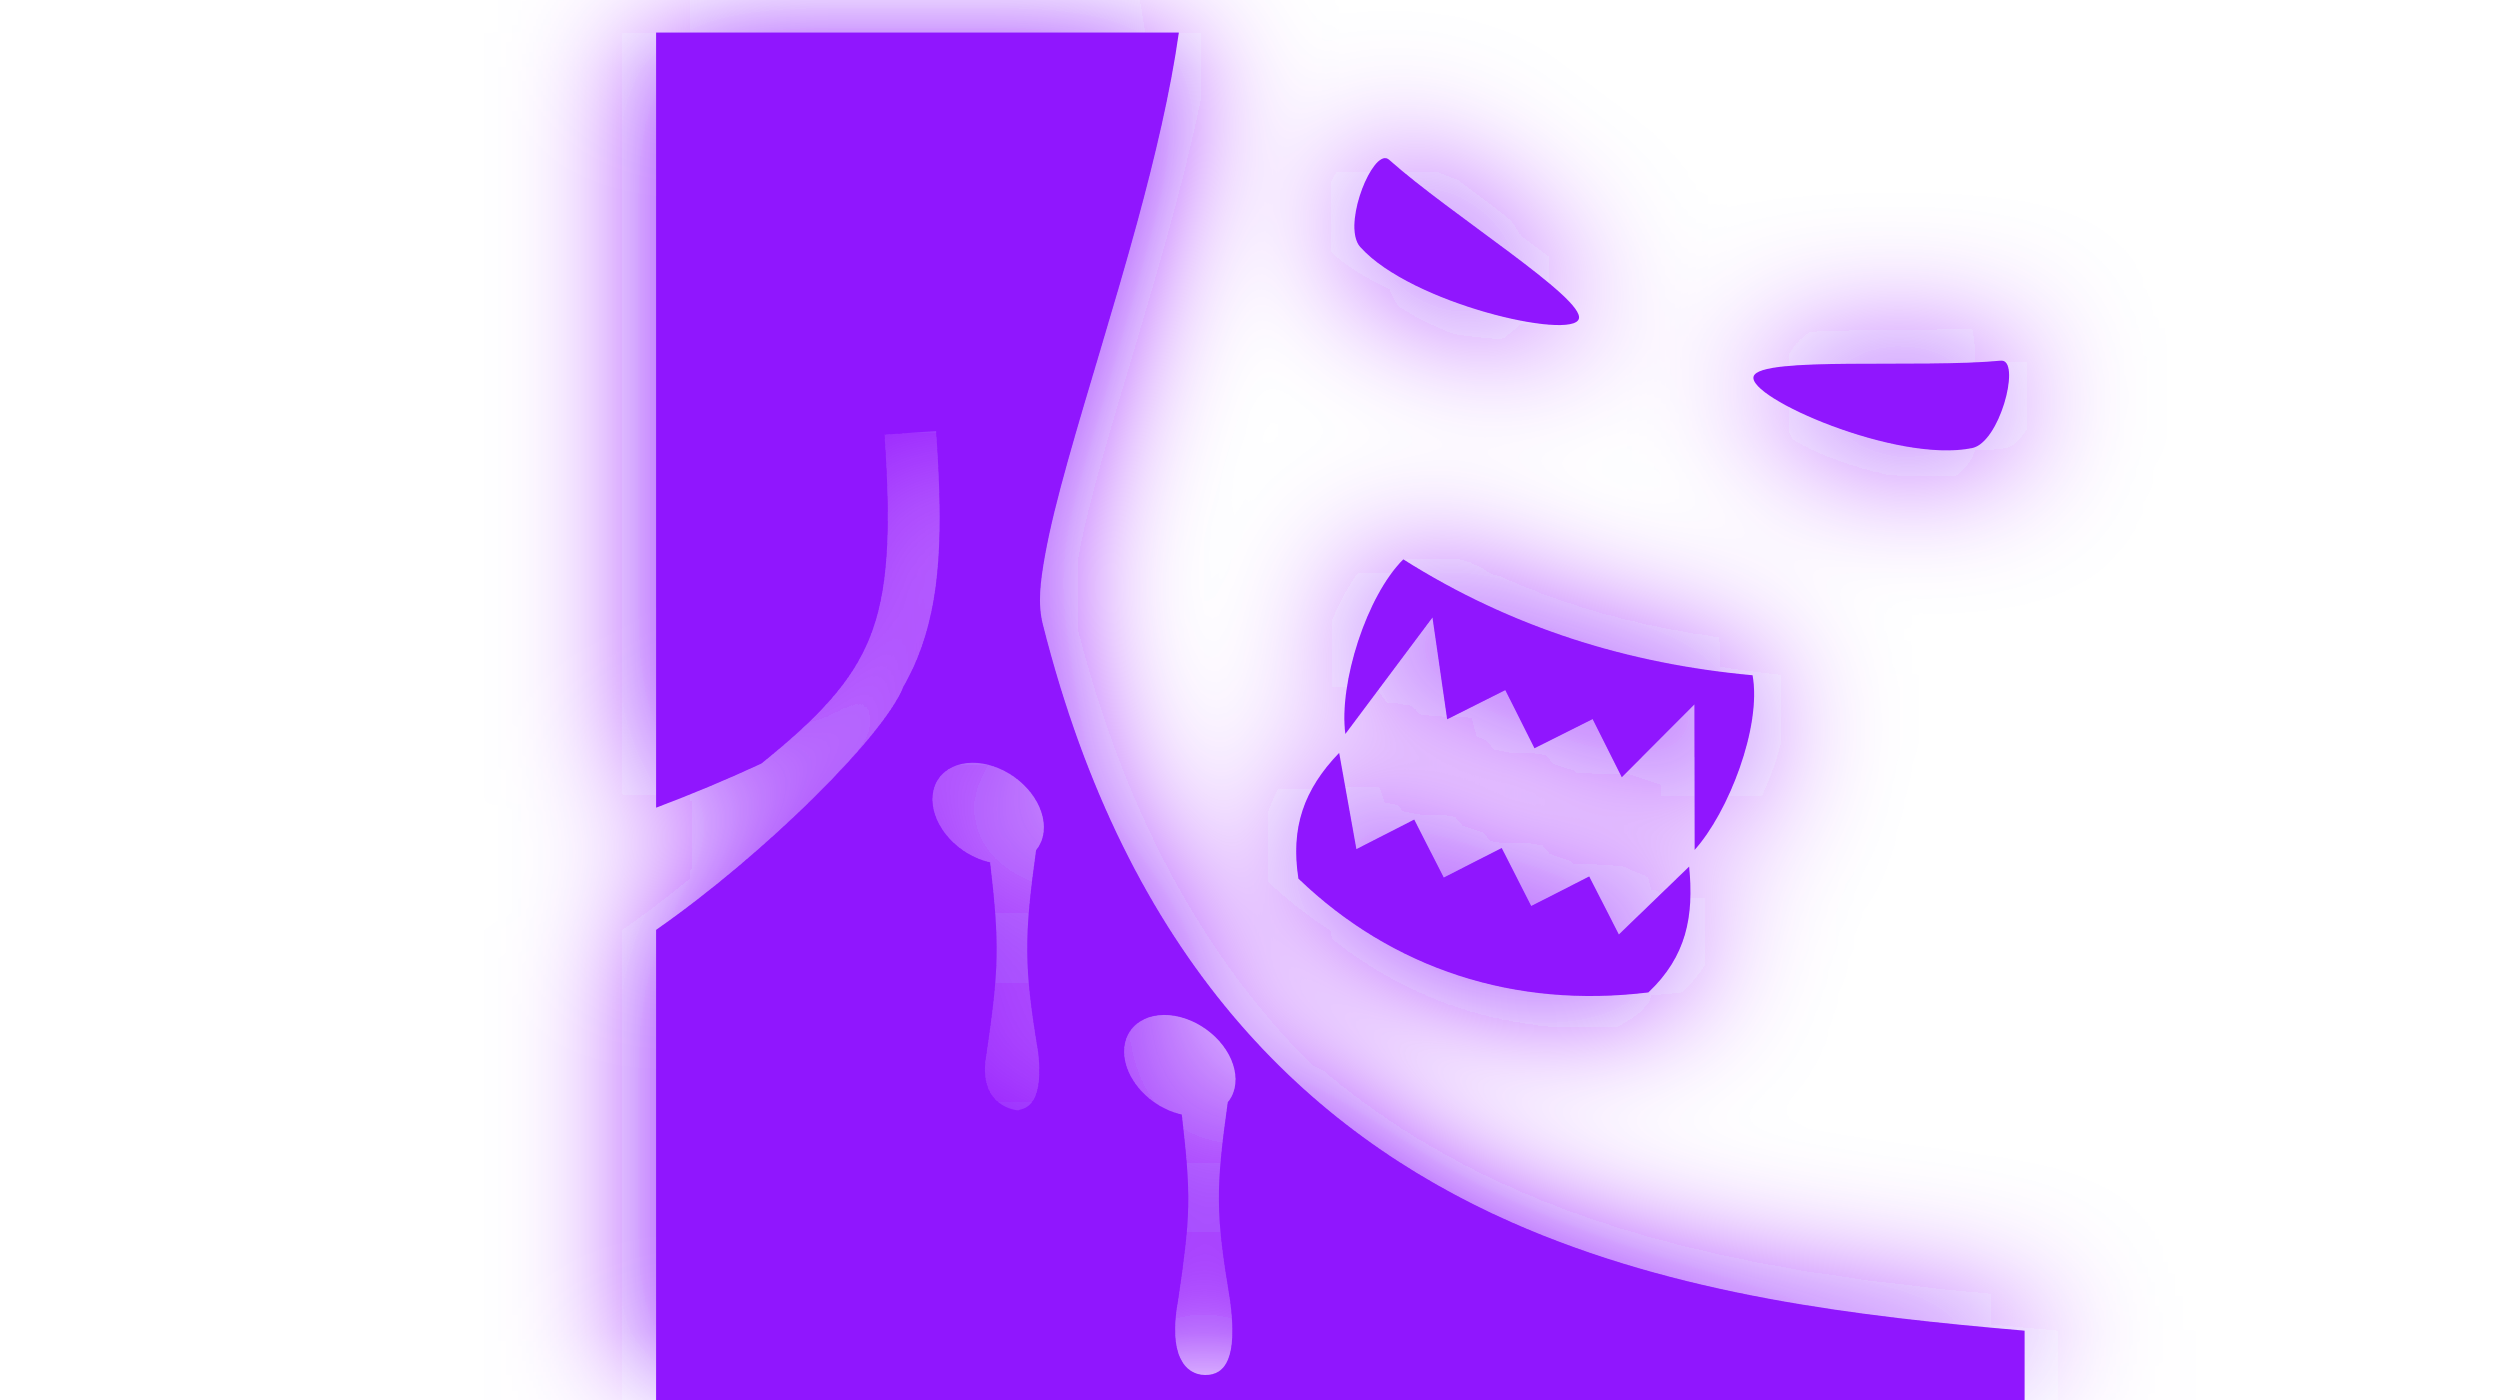
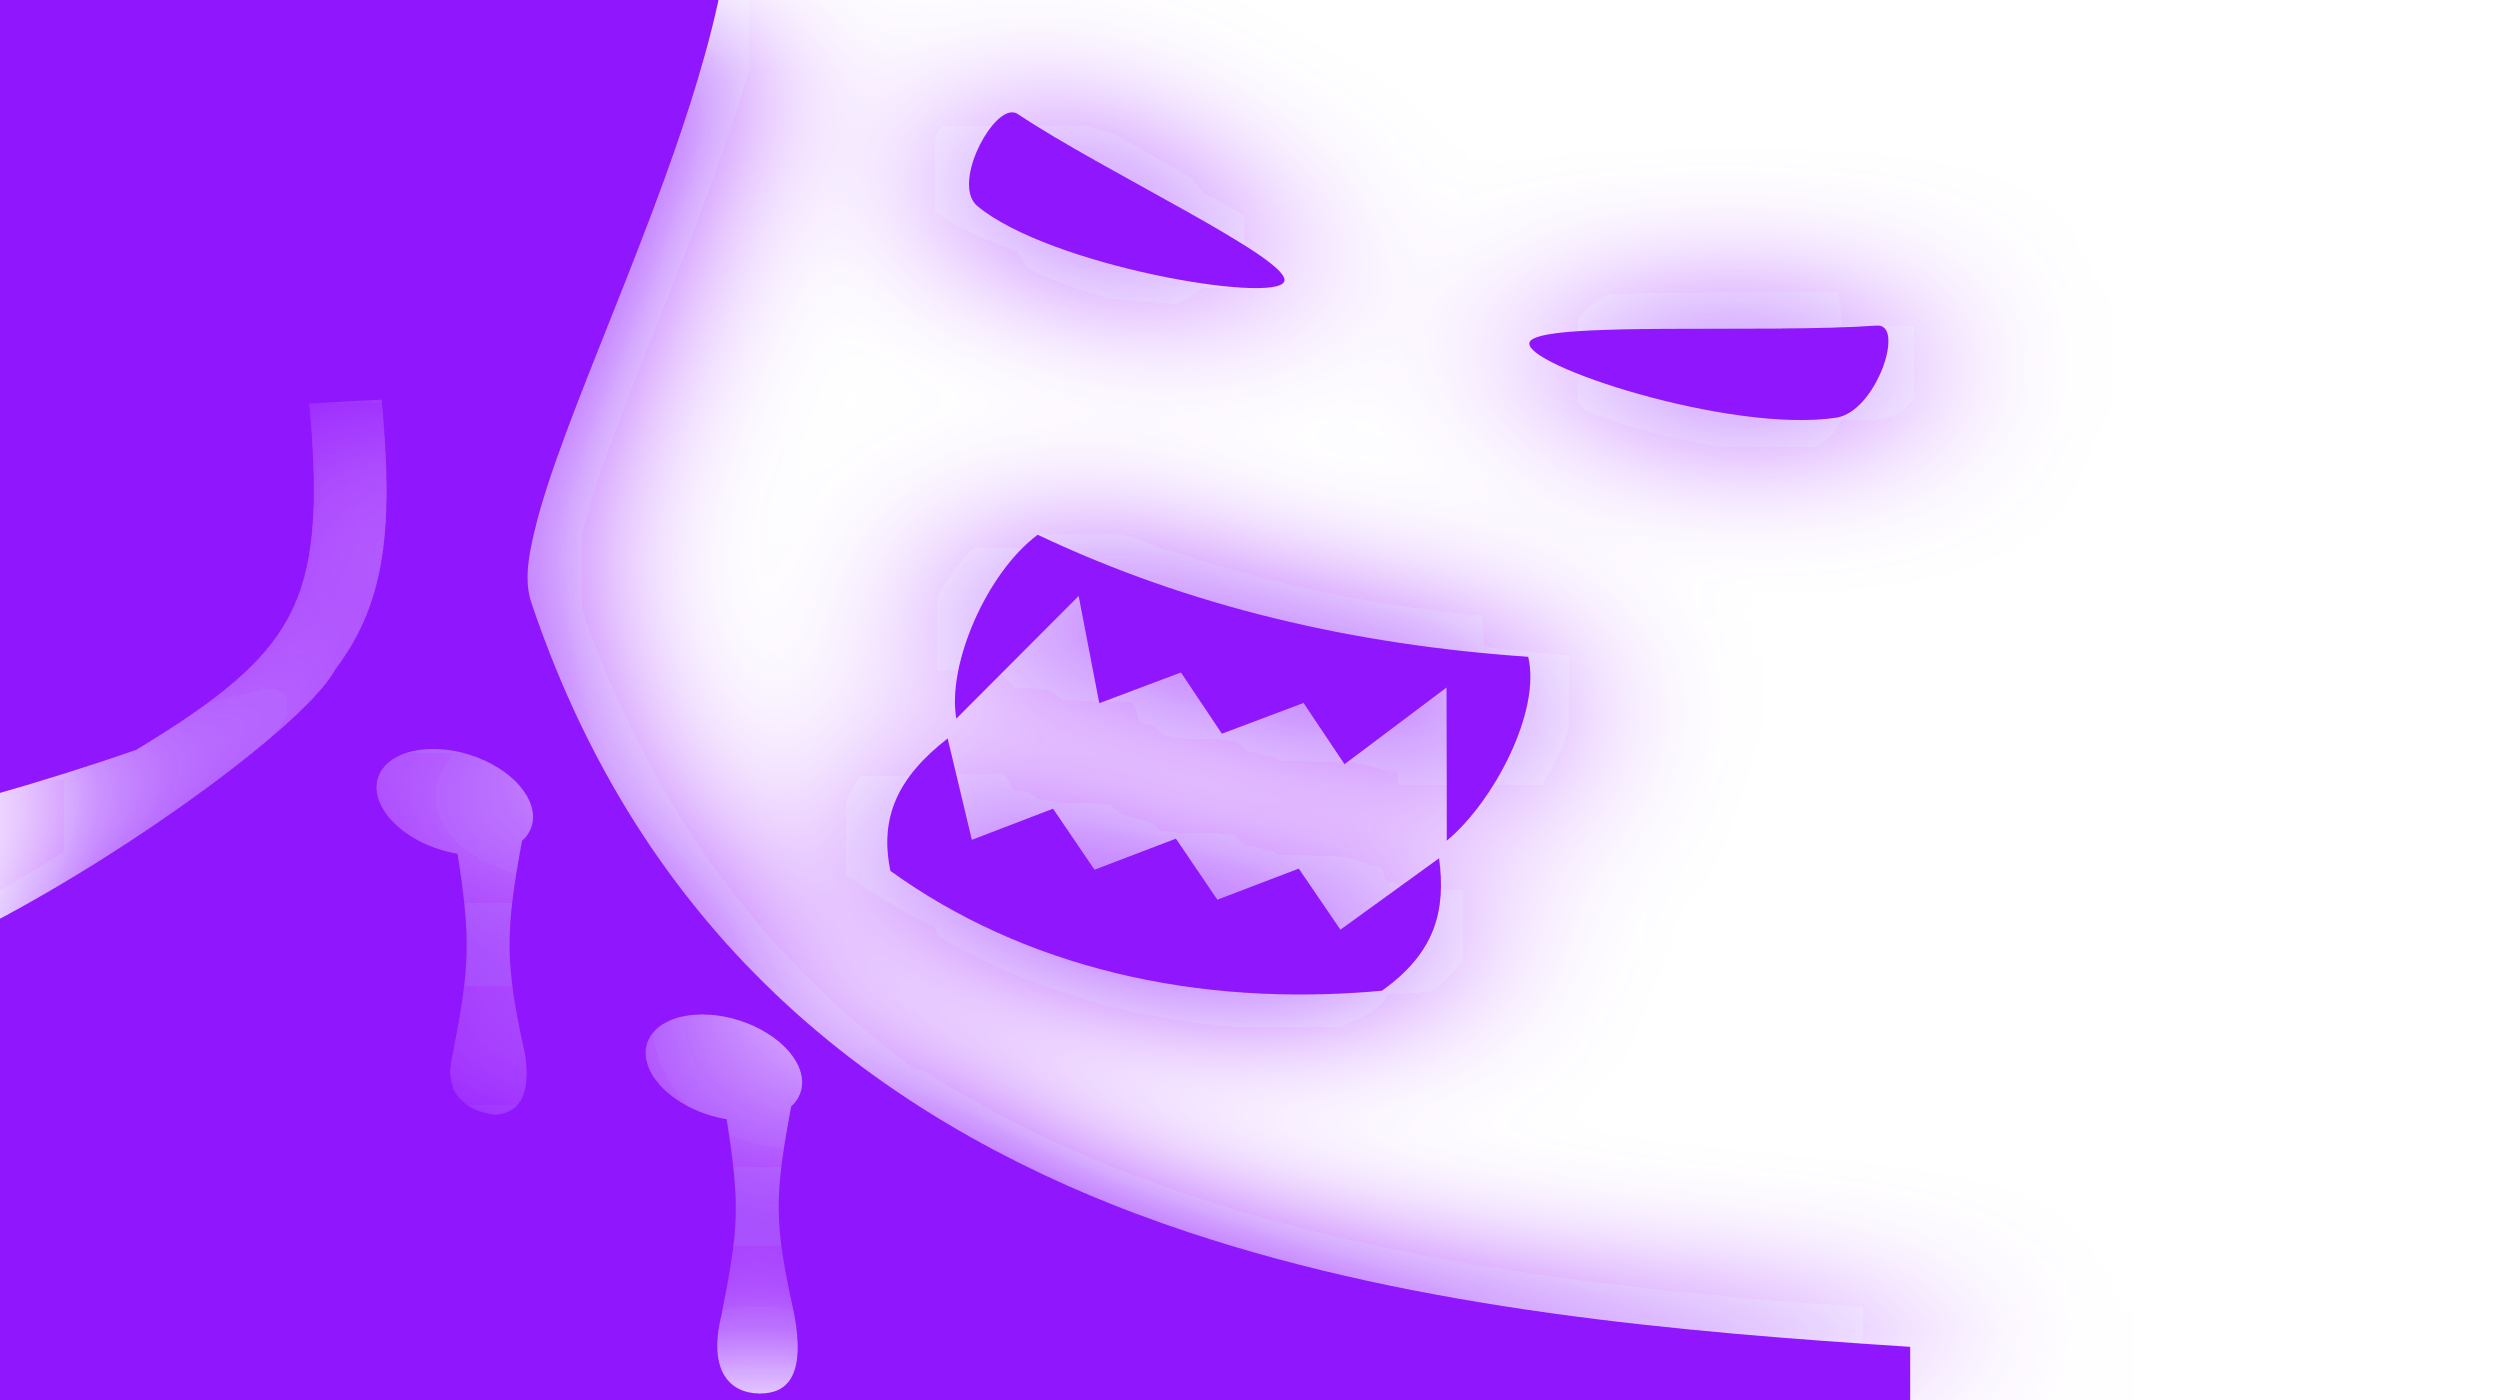
<svg xmlns="http://www.w3.org/2000/svg" viewBox="0 0 1000 560" version="1.1" id="svg21" width="1000" height="560">
  <defs id="defs13">
    <filter id="shadow-1" height="3" width="3" x="-1" y="-1">
      <feFlood flood-color="#9013fe" result="flood" id="feFlood2" />
      <feComposite in="flood" in2="SourceGraphic" operator="atop" result="composite" id="feComposite4" />
      <feGaussianBlur in="composite" stdDeviation="25" result="blur" id="feGaussianBlur6" />
      <feOffset result="offset" id="feOffset8" />
      <feComposite in="SourceGraphic" in2="offset" operator="over" id="feComposite10" />
    </filter>
  </defs>
-   <g class="" transform="matrix(1.15,0,0,1.15,241.7395,-7.698724)" id="g19">
+   <g class="" transform="matrix(1.614888,0,0,1.21077,-33.68928,-29.76427)" id="g19">
    <path d="m 18,18 v 269.635 c 12.326,-4.654 24.576,-9.755 36.59,-15.332 20.283,-16.343 31.497,-28.505 37.603,-43.502 6.494,-15.947 7.643,-36.665 5.246,-70.93 l 17.955,-1.26 c 2.457,35.128 1.698,58.774 -6.532,78.982 -1.432,3.518 -3.09,6.877 -4.96,10.137 0.01,-0.006 0.02,-0.01 0.027,-0.017 -6.666,16.806 -47.957,57.937 -85.932,84.416 V 494 H 494 V 469.535 C 436.3,464.563 373.212,457.312 315.47,431.789 243.94,400.171 181.754,339.616 152.518,223.859 c -1.824,-7.22 -0.89,-14.784 0.8,-24.182 1.69,-9.398 4.476,-20.38 7.883,-32.582 6.815,-24.404 16.128,-53.64 24.136,-82.99 6.222,-22.803 11.618,-45.683 14.496,-66.106 H 18 Z m 253.326,43.703 c -5.677,0.675 -14.48,24.16 -8.38,30.938 17.84,19.823 73.65,32.397 76.005,24.965 2.244,-7.074 -44.703,-36.343 -66.014,-55.367 -0.168,-0.15 -0.344,-0.264 -0.522,-0.35 -0.345,-0.17 -0.71,-0.23 -1.088,-0.185 z m 214.418,70.44 c -28.44,2.68 -83.598,-1.59 -85.988,5.435 -2.51,7.38 49.885,30.35 76.004,24.967 9.524,-1.963 16.673,-29.287 10.615,-30.38 -0.194,-0.035 -0.406,-0.043 -0.63,-0.022 z m -207.848,69.11 c -12.725,12.637 -22.49,43.11 -20.156,60.743 l 30.303,-40.517 5.107,35.407 20.225,-10.147 10.146,20.227 20.226,-10.15 10.15,20.228 25.262,-25.332 0.07,50.596 c 11.704,-12.976 23.372,-42.82 20.157,-60.744 -43.176,-3.936 -83.91,-16.537 -121.49,-40.314 z m -22.308,67.296 c -12.334,12.812 -16.927,26.04 -14.172,43.76 32.817,31.52 75.394,45.256 121.73,39.577 13.217,-12.527 15.9,-26.378 14.168,-43.766 l -24.437,23.605 -10.316,-20.178 -20.164,10.27 -10.27,-20.167 -20.16,10.27 -10.27,-20.162 -20.116,10.285 -5.99,-33.494 h -0.002 z M 128,272 c 4.836,-0.035 10.04,1.717 14.506,4.88 9.482,6.715 13.138,17.85 8.166,24.868 -0.158,0.21 -0.324,0.41 -0.496,0.61 -4.204,30.237 -4.278,40.477 0.77,70.716 2.155,20.262 -6.275,19.11 -6.946,19.842 0,0 -14.647,-0.792 -11.053,-19.842 4.267,-29.007 4.585,-37.817 1.24,-66.443 -3.362,-0.732 -6.7,-2.225 -9.685,-4.33 -9.482,-6.715 -13.138,-17.848 -8.166,-24.868 2.433,-3.435 6.64,-5.394 11.664,-5.43 z m 66.66,87.72 c 4.836,-0.033 10.04,1.716 14.506,4.88 9.482,6.715 13.138,17.85 8.166,24.87 -0.158,0.208 -0.324,0.41 -0.496,0.608 -4.204,30.24 -4.278,38.478 0.77,68.717 2.786,20.262 -1.643,26.247 -8.67,26.162 -7.028,-0.084 -12.924,-7.112 -9.33,-26.162 4.267,-29.007 4.586,-35.817 1.242,-64.443 -3.363,-0.734 -6.7,-2.227 -9.686,-4.332 -9.482,-6.716 -13.138,-17.85 -8.166,-24.87 2.433,-3.435 6.64,-5.392 11.664,-5.43 z" id="path17" style="fill:#9013fe;filter:url(#shadow-1)" />
  </g>
</svg>
